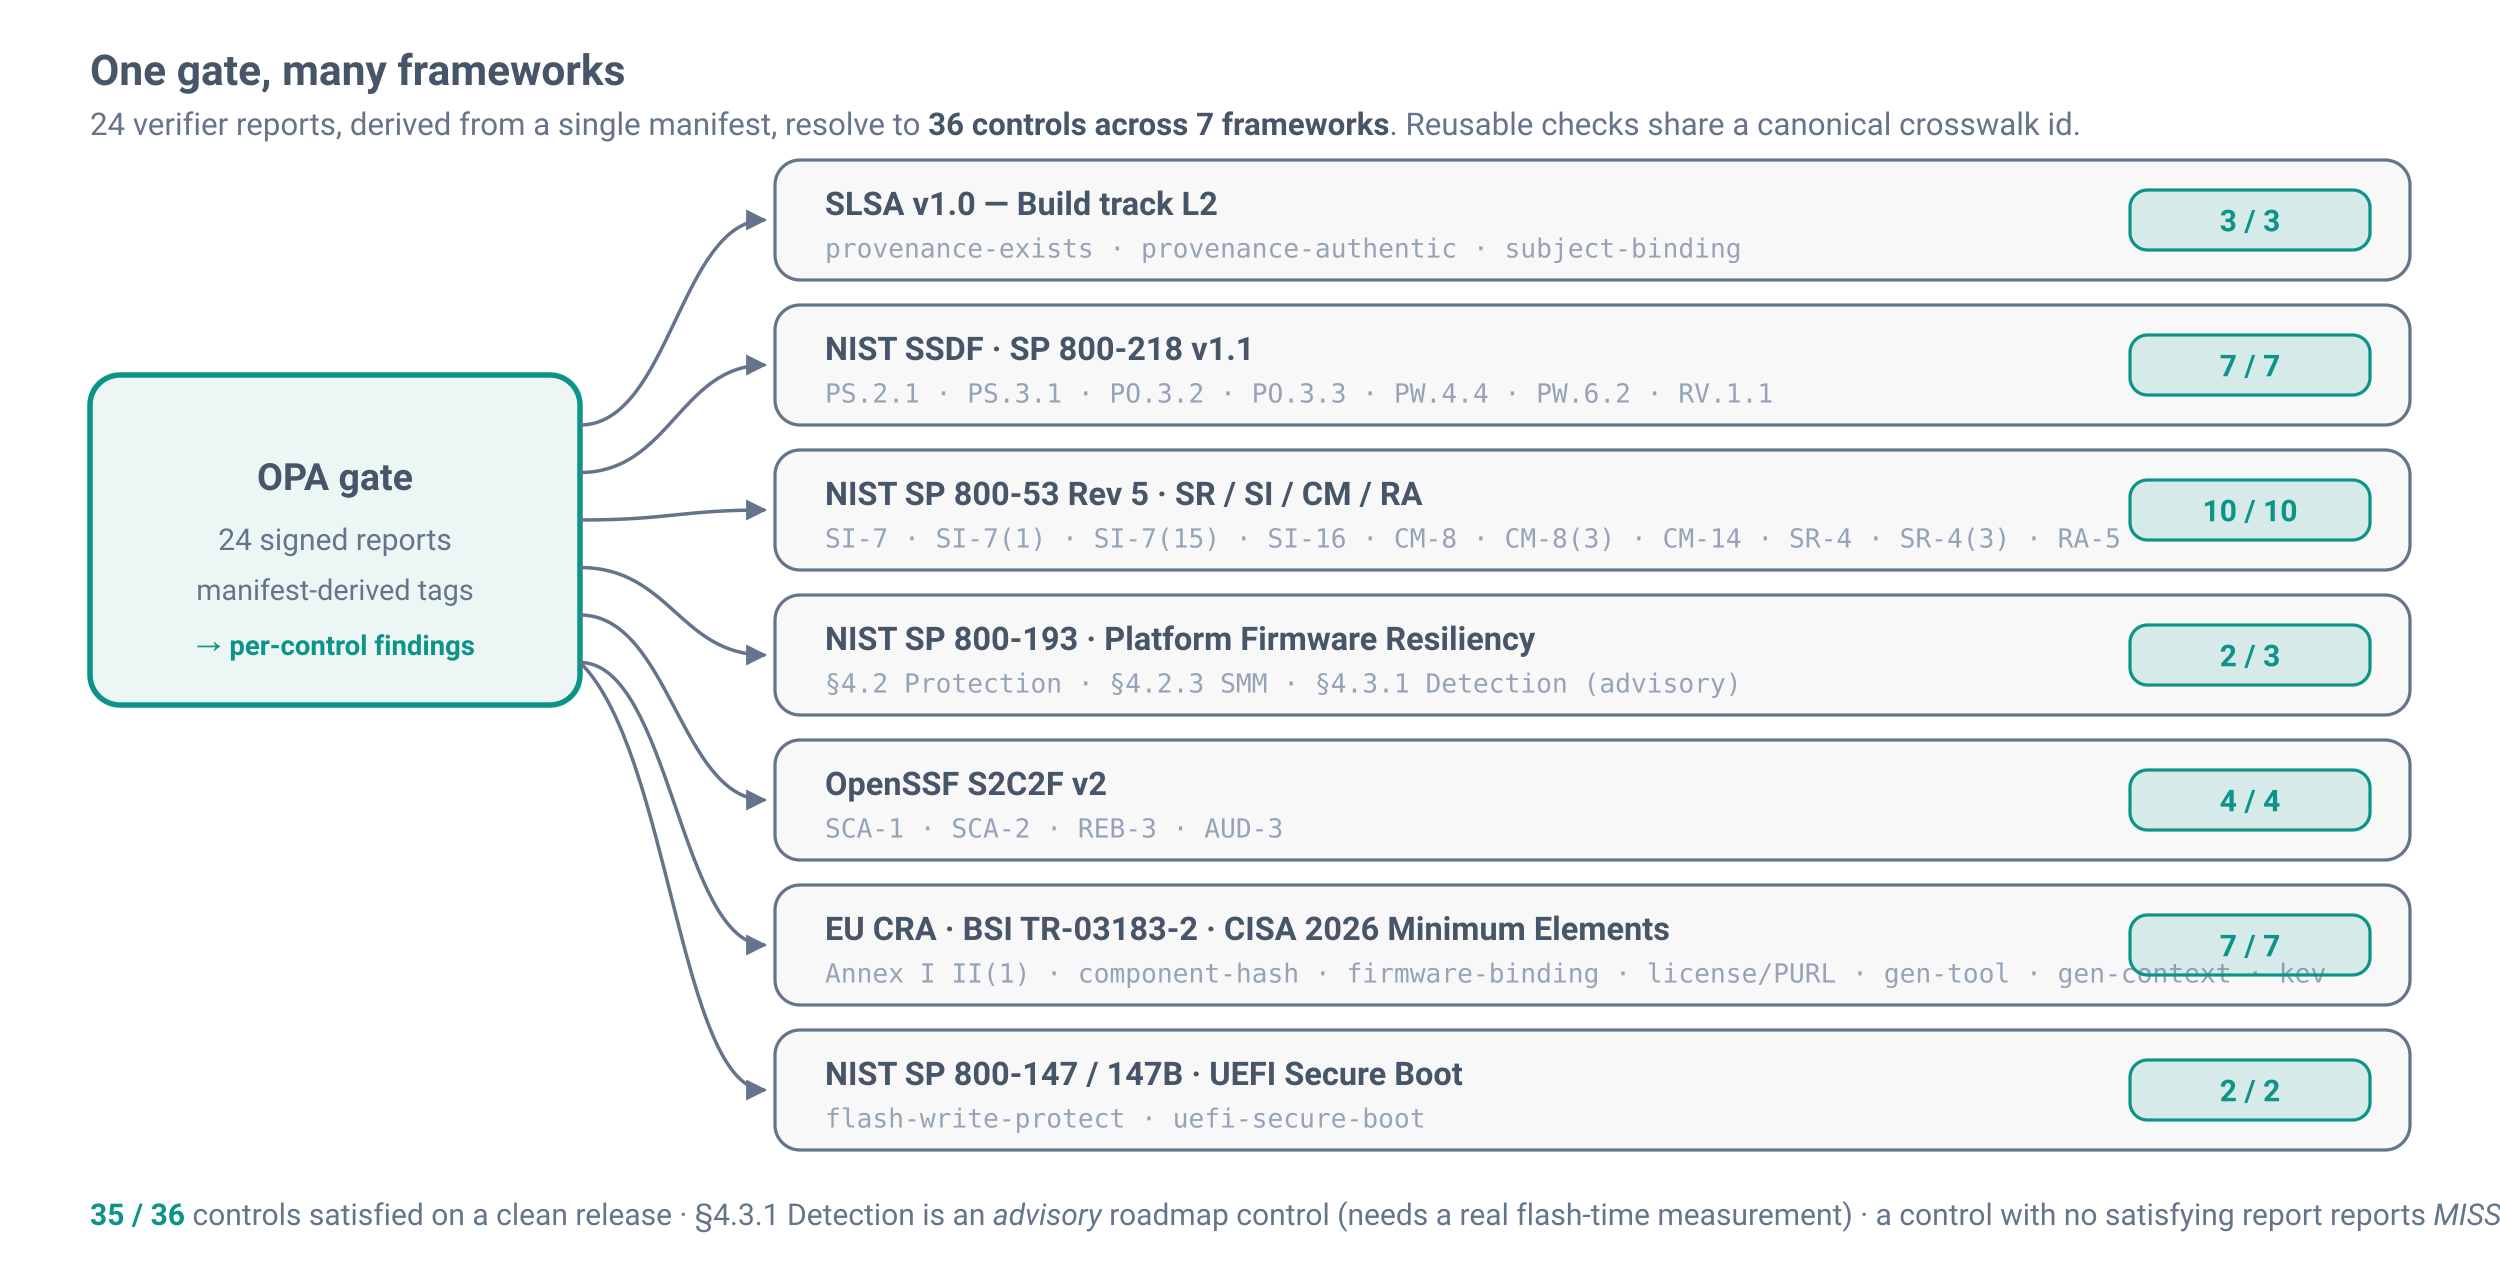
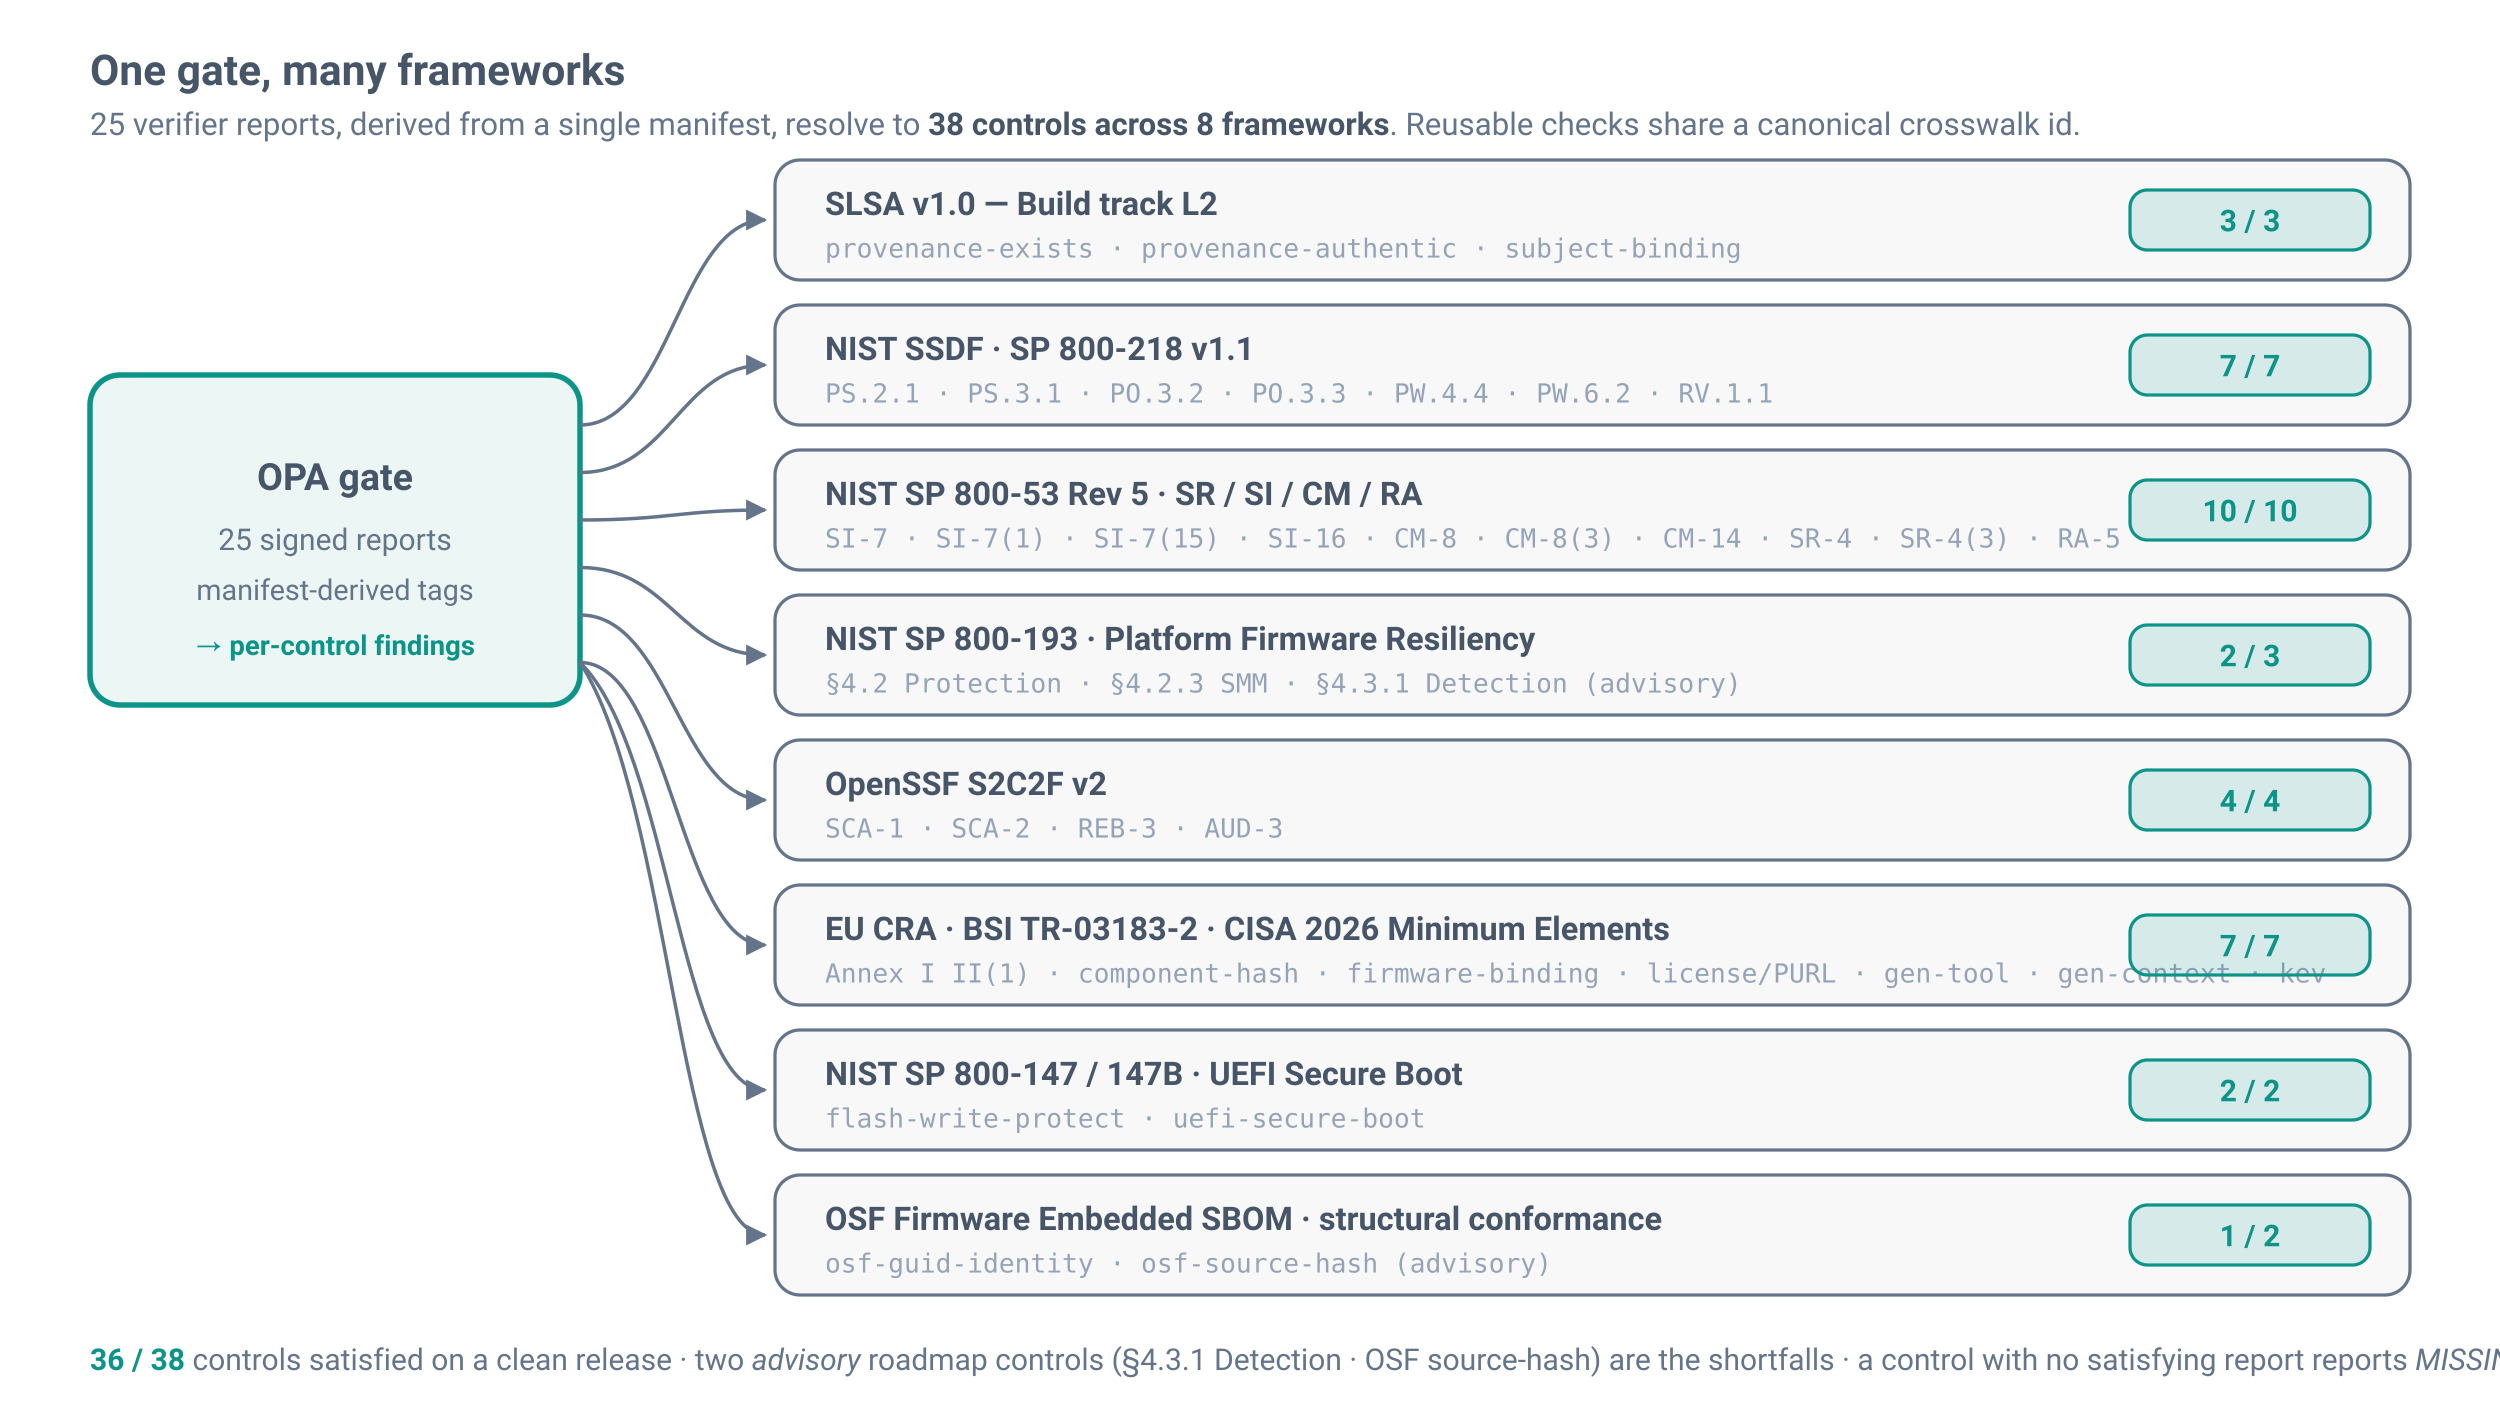
- <svg xmlns="http://www.w3.org/2000/svg" viewBox="0 0 1000 508" width="1000" height="508" font-family="ui-sans-serif, system-ui, -apple-system, 'Segoe UI', Roboto, Helvetica, Arial, 'DejaVu Sans', sans-serif" role="img" aria-label="Framework coverage: 24 always-emitted verifier reports map to 36 controls across 7 frameworks. On a clean release 35 of 36 are satisfied; SP 800-193 §4.3.1 Detection is an advisory roadmap control that needs a real flash-time measurement.">
+ <svg xmlns="http://www.w3.org/2000/svg" viewBox="0 0 1000 566" width="1000" height="566" font-family="ui-sans-serif, system-ui, -apple-system, 'Segoe UI', Roboto, Helvetica, Arial, 'DejaVu Sans', sans-serif" role="img" aria-label="Framework coverage: 25 always-emitted verifier reports map to 38 controls across 8 frameworks. On a clean release 36 of 38 are satisfied; two advisory roadmap controls (SP 800-193 §4.3.1 Detection, OSF source-hash) are the shortfalls.">
  <defs>
    <marker id="arw4" viewBox="0 0 10 10" refX="9" refY="5" markerWidth="6" markerHeight="6" orient="auto-start-reverse">
      <path d="M0,0 L10,5 L0,10 z" fill="#64748b" />
    </marker>
  </defs>
  <text x="36" y="34" font-size="17" font-weight="700" fill="#475569">One gate, many frameworks</text>
-   <text x="36" y="54" font-size="12.5" fill="#64748b">24 verifier reports, derived from a single manifest, resolve to <tspan font-weight="600" fill="#475569">36 controls across 7 frameworks</tspan>. Reusable checks share a canonical crosswalk id.</text>
+   <text x="36" y="54" font-size="12.5" fill="#64748b">25 verifier reports, derived from a single manifest, resolve to <tspan font-weight="600" fill="#475569">38 controls across 8 frameworks</tspan>. Reusable checks share a canonical crosswalk id.</text>
  <rect x="36" y="150" width="196" height="132" rx="12" fill="#0d9488" fill-opacity="0.08" stroke="#0d9488" stroke-width="2.2" />
  <text x="134" y="196" text-anchor="middle" font-size="15" font-weight="700" fill="#475569">OPA gate</text>
-   <text x="134" y="220" text-anchor="middle" font-size="12" fill="#64748b">24 signed reports</text>
+   <text x="134" y="220" text-anchor="middle" font-size="12" fill="#64748b">25 signed reports</text>
  <text x="134" y="240" text-anchor="middle" font-size="11.5" fill="#64748b">manifest-derived tags</text>
  <text x="134" y="262" text-anchor="middle" font-size="11" fill="#0d9488" font-weight="600">→ per-control findings</text>
  <g fill="none" stroke="#64748b" stroke-width="1.4">
    <path d="M232 170 C 268 170, 272 88, 306 88" marker-end="url(#arw4)" />
    <path d="M232 189 C 268 189, 272 146, 306 146" marker-end="url(#arw4)" />
    <path d="M232 208 C 268 208, 272 204, 306 204" marker-end="url(#arw4)" />
    <path d="M232 227 C 268 227, 272 262, 306 262" marker-end="url(#arw4)" />
    <path d="M232 246 C 268 246, 272 320, 306 320" marker-end="url(#arw4)" />
    <path d="M232 265 C 268 265, 272 378, 306 378" marker-end="url(#arw4)" />
    <path d="M232 265 C 268 300, 272 436, 306 436" marker-end="url(#arw4)" />
+     <path d="M232 265 C 268 320, 272 494, 306 494" marker-end="url(#arw4)" />
  </g>
  <g>
    <rect x="310" y="64" width="654" height="48" rx="10" fill="#64748b" fill-opacity="0.05" stroke="#64748b" stroke-width="1.3" />
    <text x="330" y="86" font-size="13" font-weight="600" fill="#475569">SLSA v1.0 — Build track L2</text>
    <text x="330" y="103" font-size="10.5" font-family="ui-monospace, SFMono-Regular, Menlo, Consolas, monospace" fill="#94a3b8">provenance-exists · provenance-authentic · subject-binding</text>
    <rect x="852" y="76" width="96" height="24" rx="7" fill="#0d9488" fill-opacity="0.14" stroke="#0d9488" stroke-width="1.3" />
    <text x="900" y="92.5" text-anchor="middle" font-size="12" font-weight="700" fill="#0d9488">3 / 3</text>
    <rect x="310" y="122" width="654" height="48" rx="10" fill="#64748b" fill-opacity="0.05" stroke="#64748b" stroke-width="1.3" />
    <text x="330" y="144" font-size="13" font-weight="600" fill="#475569">NIST SSDF · SP 800-218 v1.1</text>
    <text x="330" y="161" font-size="10.5" font-family="ui-monospace, SFMono-Regular, Menlo, Consolas, monospace" fill="#94a3b8">PS.2.1 · PS.3.1 · PO.3.2 · PO.3.3 · PW.4.4 · PW.6.2 · RV.1.1</text>
    <rect x="852" y="134" width="96" height="24" rx="7" fill="#0d9488" fill-opacity="0.14" stroke="#0d9488" stroke-width="1.3" />
    <text x="900" y="150.5" text-anchor="middle" font-size="12" font-weight="700" fill="#0d9488">7 / 7</text>
    <rect x="310" y="180" width="654" height="48" rx="10" fill="#64748b" fill-opacity="0.05" stroke="#64748b" stroke-width="1.3" />
    <text x="330" y="202" font-size="13" font-weight="600" fill="#475569">NIST SP 800-53 Rev 5 · SR / SI / CM / RA</text>
    <text x="330" y="219" font-size="10.5" font-family="ui-monospace, SFMono-Regular, Menlo, Consolas, monospace" fill="#94a3b8">SI-7 · SI-7(1) · SI-7(15) · SI-16 · CM-8 · CM-8(3) · CM-14 · SR-4 · SR-4(3) · RA-5</text>
    <rect x="852" y="192" width="96" height="24" rx="7" fill="#0d9488" fill-opacity="0.14" stroke="#0d9488" stroke-width="1.3" />
    <text x="900" y="208.5" text-anchor="middle" font-size="12" font-weight="700" fill="#0d9488">10 / 10</text>
    <rect x="310" y="238" width="654" height="48" rx="10" fill="#64748b" fill-opacity="0.05" stroke="#64748b" stroke-width="1.3" />
    <text x="330" y="260" font-size="13" font-weight="600" fill="#475569">NIST SP 800-193 · Platform Firmware Resiliency</text>
    <text x="330" y="277" font-size="10.5" font-family="ui-monospace, SFMono-Regular, Menlo, Consolas, monospace" fill="#94a3b8">§4.2 Protection · §4.2.3 SMM · §4.3.1 Detection (advisory)</text>
    <rect x="852" y="250" width="96" height="24" rx="7" fill="#0d9488" fill-opacity="0.14" stroke="#0d9488" stroke-width="1.3" />
    <text x="900" y="266.5" text-anchor="middle" font-size="12" font-weight="700" fill="#0d9488">2 / 3</text>
    <rect x="310" y="296" width="654" height="48" rx="10" fill="#64748b" fill-opacity="0.05" stroke="#64748b" stroke-width="1.3" />
    <text x="330" y="318" font-size="13" font-weight="600" fill="#475569">OpenSSF S2C2F v2</text>
    <text x="330" y="335" font-size="10.5" font-family="ui-monospace, SFMono-Regular, Menlo, Consolas, monospace" fill="#94a3b8">SCA-1 · SCA-2 · REB-3 · AUD-3</text>
    <rect x="852" y="308" width="96" height="24" rx="7" fill="#0d9488" fill-opacity="0.14" stroke="#0d9488" stroke-width="1.3" />
    <text x="900" y="324.5" text-anchor="middle" font-size="12" font-weight="700" fill="#0d9488">4 / 4</text>
    <rect x="310" y="354" width="654" height="48" rx="10" fill="#64748b" fill-opacity="0.05" stroke="#64748b" stroke-width="1.3" />
    <text x="330" y="376" font-size="13" font-weight="600" fill="#475569">EU CRA · BSI TR-03183-2 · CISA 2026 Minimum Elements</text>
    <text x="330" y="393" font-size="10.5" font-family="ui-monospace, SFMono-Regular, Menlo, Consolas, monospace" fill="#94a3b8">Annex I II(1) · component-hash · firmware-binding · license/PURL · gen-tool · gen-context · kev</text>
    <rect x="852" y="366" width="96" height="24" rx="7" fill="#0d9488" fill-opacity="0.14" stroke="#0d9488" stroke-width="1.3" />
    <text x="900" y="382.5" text-anchor="middle" font-size="12" font-weight="700" fill="#0d9488">7 / 7</text>
  </g>
  <rect x="310" y="412" width="654" height="48" rx="10" fill="#64748b" fill-opacity="0.05" stroke="#64748b" stroke-width="1.3" />
  <text x="330" y="434" font-size="13" font-weight="600" fill="#475569">NIST SP 800-147 / 147B · UEFI Secure Boot</text>
  <text x="330" y="451" font-size="10.5" font-family="ui-monospace, SFMono-Regular, Menlo, Consolas, monospace" fill="#94a3b8">flash-write-protect · uefi-secure-boot</text>
  <rect x="852" y="424" width="96" height="24" rx="7" fill="#0d9488" fill-opacity="0.14" stroke="#0d9488" stroke-width="1.3" />
  <text x="900" y="440.5" text-anchor="middle" font-size="12" font-weight="700" fill="#0d9488">2 / 2</text>
-   <text x="36" y="490" font-size="12" fill="#64748b">
-     <tspan font-weight="700" fill="#0d9488">35 / 36</tspan> controls satisfied on a clean release · §4.3.1 Detection is an <tspan font-style="italic">advisory</tspan> roadmap control (needs a real flash-time measurement) · a control with no satisfying report reports <tspan font-style="italic">MISSING_EVIDENCE</tspan>, never a silent pass.</text>
+   <rect x="310" y="470" width="654" height="48" rx="10" fill="#64748b" fill-opacity="0.05" stroke="#64748b" stroke-width="1.3" />
+   <text x="330" y="492" font-size="13" font-weight="600" fill="#475569">OSF Firmware Embedded SBOM · structural conformance</text>
+   <text x="330" y="509" font-size="10.5" font-family="ui-monospace, SFMono-Regular, Menlo, Consolas, monospace" fill="#94a3b8">osf-guid-identity · osf-source-hash (advisory)</text>
+   <rect x="852" y="482" width="96" height="24" rx="7" fill="#0d9488" fill-opacity="0.14" stroke="#0d9488" stroke-width="1.3" />
+   <text x="900" y="498.5" text-anchor="middle" font-size="12" font-weight="700" fill="#0d9488">1 / 2</text>
+   <text x="36" y="548" font-size="12" fill="#64748b">
+     <tspan font-weight="700" fill="#0d9488">36 / 38</tspan> controls satisfied on a clean release · two <tspan font-style="italic">advisory</tspan> roadmap controls (§4.3.1 Detection · OSF source-hash) are the shortfalls · a control with no satisfying report reports <tspan font-style="italic">MISSING_EVIDENCE</tspan>, never a silent pass.</text>
</svg>
